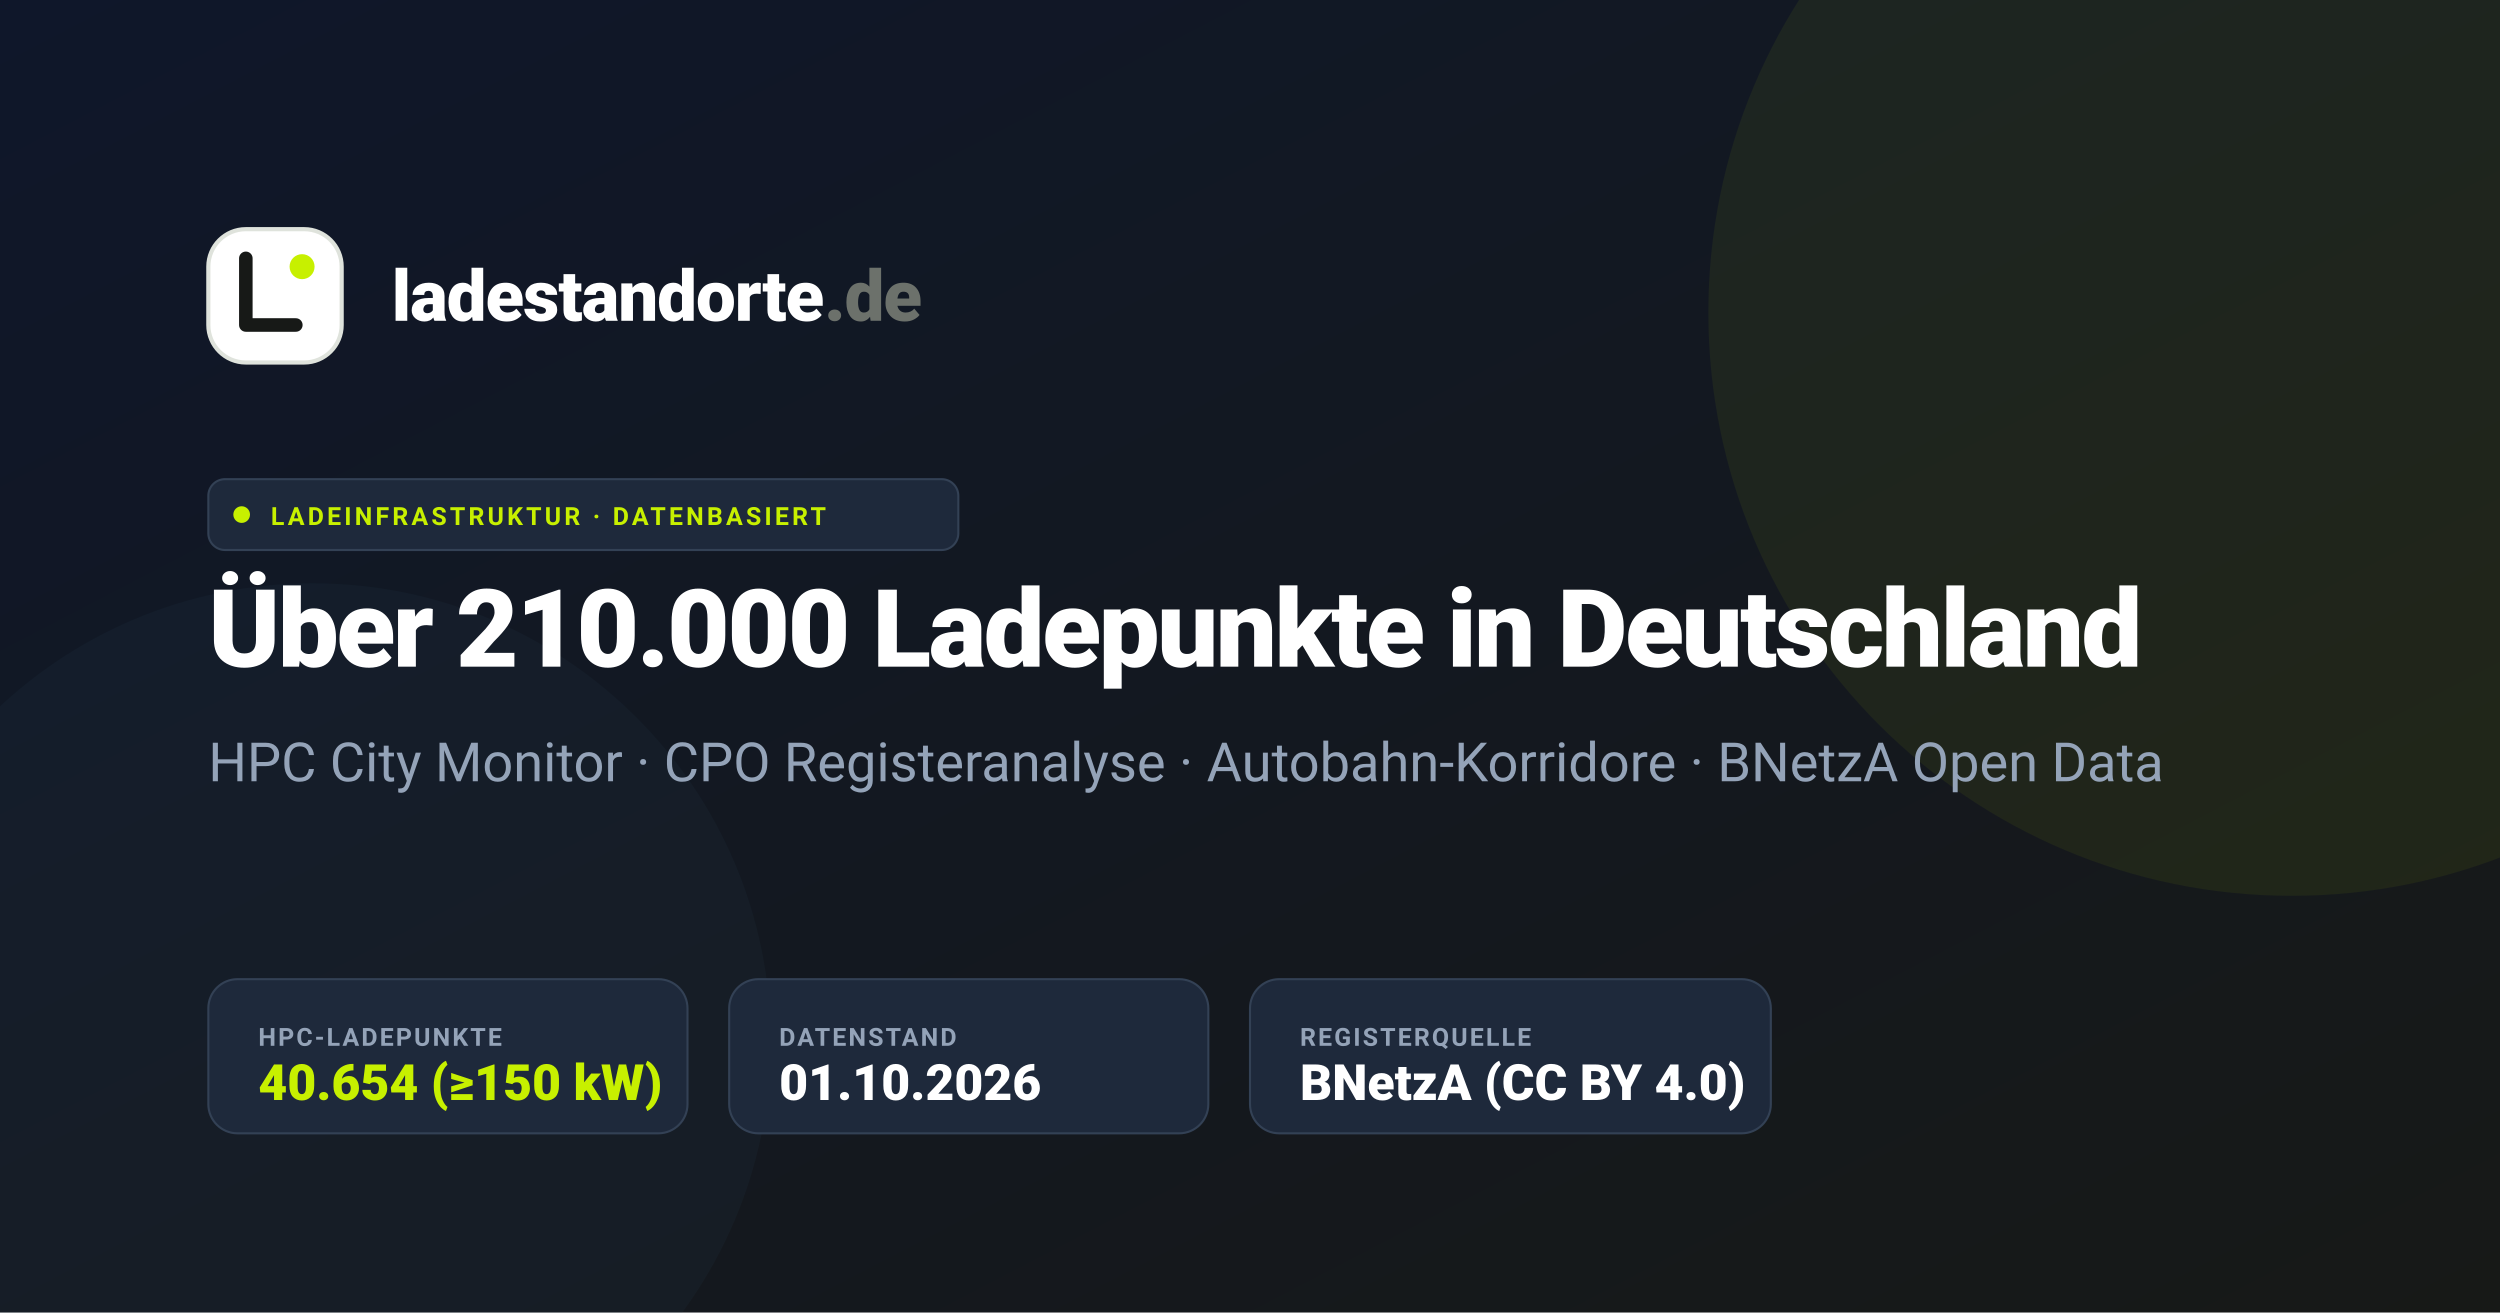
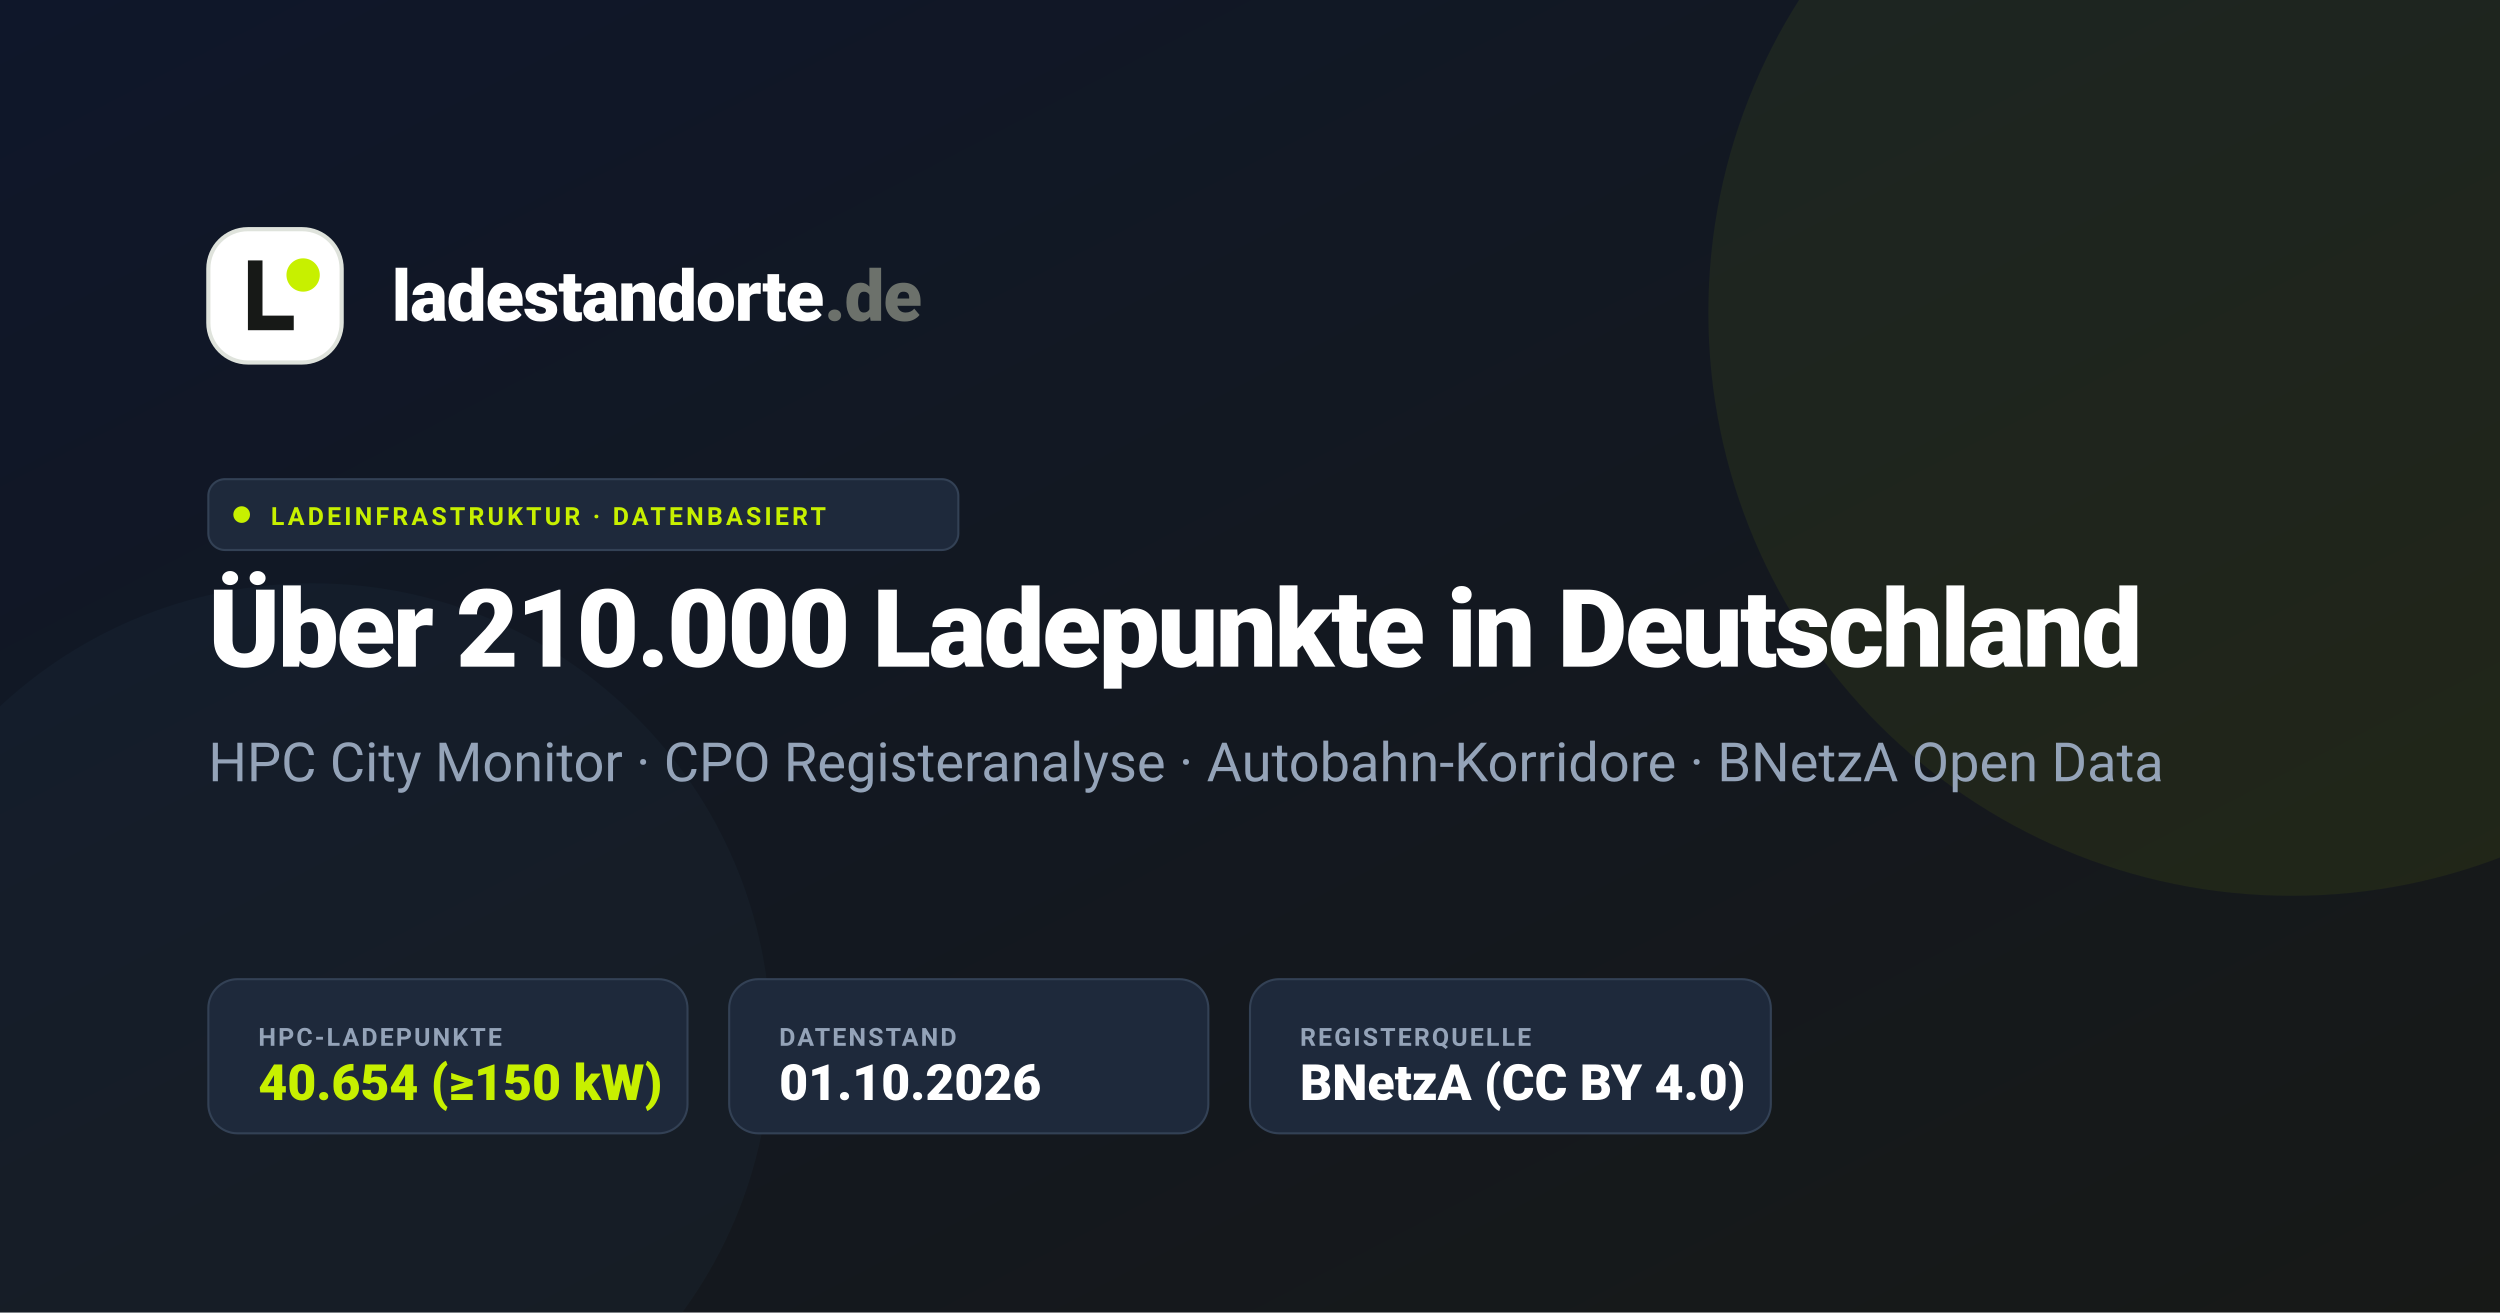
<svg xmlns="http://www.w3.org/2000/svg" width="1200" height="630" viewBox="0 0 1200 630">
  <defs>
    <linearGradient id="bg" x1="0" y1="0" x2="1" y2="1">
      <stop offset="0%" stop-color="#0f172a" />
      <stop offset="100%" stop-color="#171917" />
    </linearGradient>
  </defs>
  <rect width="1200" height="630" fill="url(#bg)" />
  <circle cx="1100" cy="150" r="280" fill="#C7F000" opacity="0.06" />
  <circle cx="150" cy="500" r="220" fill="#2F5E73" opacity="0.08" />
  <g transform="translate(100, 110)">
-     <rect width="64" height="64" rx="18" fill="#FFFFFF" stroke="#DFE3DC" stroke-width="2" />
-     <path d="M18 14V46H42" fill="none" stroke="#171917" stroke-width="6.5" stroke-linecap="round" stroke-linejoin="round" />
-     <circle cx="45" cy="18" r="6" fill="#C7F000" />
+     <rect width="64" height="64" rx="19" fill="#FFFFFF" stroke="#DFE3DC" stroke-width="2" />
+     <path d="M19 15H26V41.5H41V48.5H19V15Z" fill="#171917" />
+     <circle cx="45.5" cy="22" r="8" fill="#C7F000" />
    <text x="88" y="44" font-family="-apple-system, BlinkMacSystemFont, Segoe UI, Roboto, sans-serif" font-size="34" font-weight="900" fill="#ffffff" letter-spacing="-0.5">ladestandorte<tspan fill="#6C716B">.de</tspan>
    </text>
  </g>
  <g transform="translate(100, 230)">
    <rect x="0" y="0" width="360" height="34" rx="8" fill="#1e293b" stroke="#334155" stroke-width="1" />
    <circle cx="16" cy="17" r="4" fill="#C7F000" />
    <text x="30" y="22" font-family="-apple-system, BlinkMacSystemFont, Segoe UI, Roboto, sans-serif" font-size="12" font-weight="700" fill="#C7F000" letter-spacing="1.5">LADEINFRASTRUKTUR · DATENBASIERT</text>
    <text x="0" y="90" font-family="-apple-system, BlinkMacSystemFont, Segoe UI, Roboto, sans-serif" font-size="52" font-weight="800" fill="#ffffff" letter-spacing="-1.2">
      Über 210.000 Ladepunkte in Deutschland
    </text>
    <text x="0" y="145" font-family="-apple-system, BlinkMacSystemFont, Segoe UI, Roboto, sans-serif" font-size="26" font-weight="400" fill="#94a3b8">
      HPC City Monitor · CPO Registeranalyse · Autobahn-Korridore · BNetzA Open Data
    </text>
  </g>
  <g transform="translate(100, 470)">
    <rect x="0" y="0" width="230" height="74" rx="14" fill="#1e293b" stroke="#334155" />
    <text x="24" y="32" font-family="-apple-system, BlinkMacSystemFont, Segoe UI, Roboto, sans-serif" font-size="12" font-weight="700" fill="#94a3b8" letter-spacing="1">HPC-LADEPUNKTE</text>
    <text x="24" y="58" font-family="-apple-system, BlinkMacSystemFont, Segoe UI, Roboto, sans-serif" font-size="24" font-weight="800" fill="#C7F000">40.654 (≥150 kW)</text>
    <rect x="250" y="0" width="230" height="74" rx="14" fill="#1e293b" stroke="#334155" />
    <text x="274" y="32" font-family="-apple-system, BlinkMacSystemFont, Segoe UI, Roboto, sans-serif" font-size="12" font-weight="700" fill="#94a3b8" letter-spacing="1">DATENSTAND</text>
    <text x="274" y="58" font-family="-apple-system, BlinkMacSystemFont, Segoe UI, Roboto, sans-serif" font-size="24" font-weight="800" fill="#ffffff">01.10.2026</text>
    <rect x="500" y="0" width="250" height="74" rx="14" fill="#1e293b" stroke="#334155" />
    <text x="524" y="32" font-family="-apple-system, BlinkMacSystemFont, Segoe UI, Roboto, sans-serif" font-size="12" font-weight="700" fill="#94a3b8" letter-spacing="1">REGISTERQUELLE</text>
    <text x="524" y="58" font-family="-apple-system, BlinkMacSystemFont, Segoe UI, Roboto, sans-serif" font-size="24" font-weight="800" fill="#ffffff">BNetzA (CC BY 4.0)</text>
  </g>
</svg>
